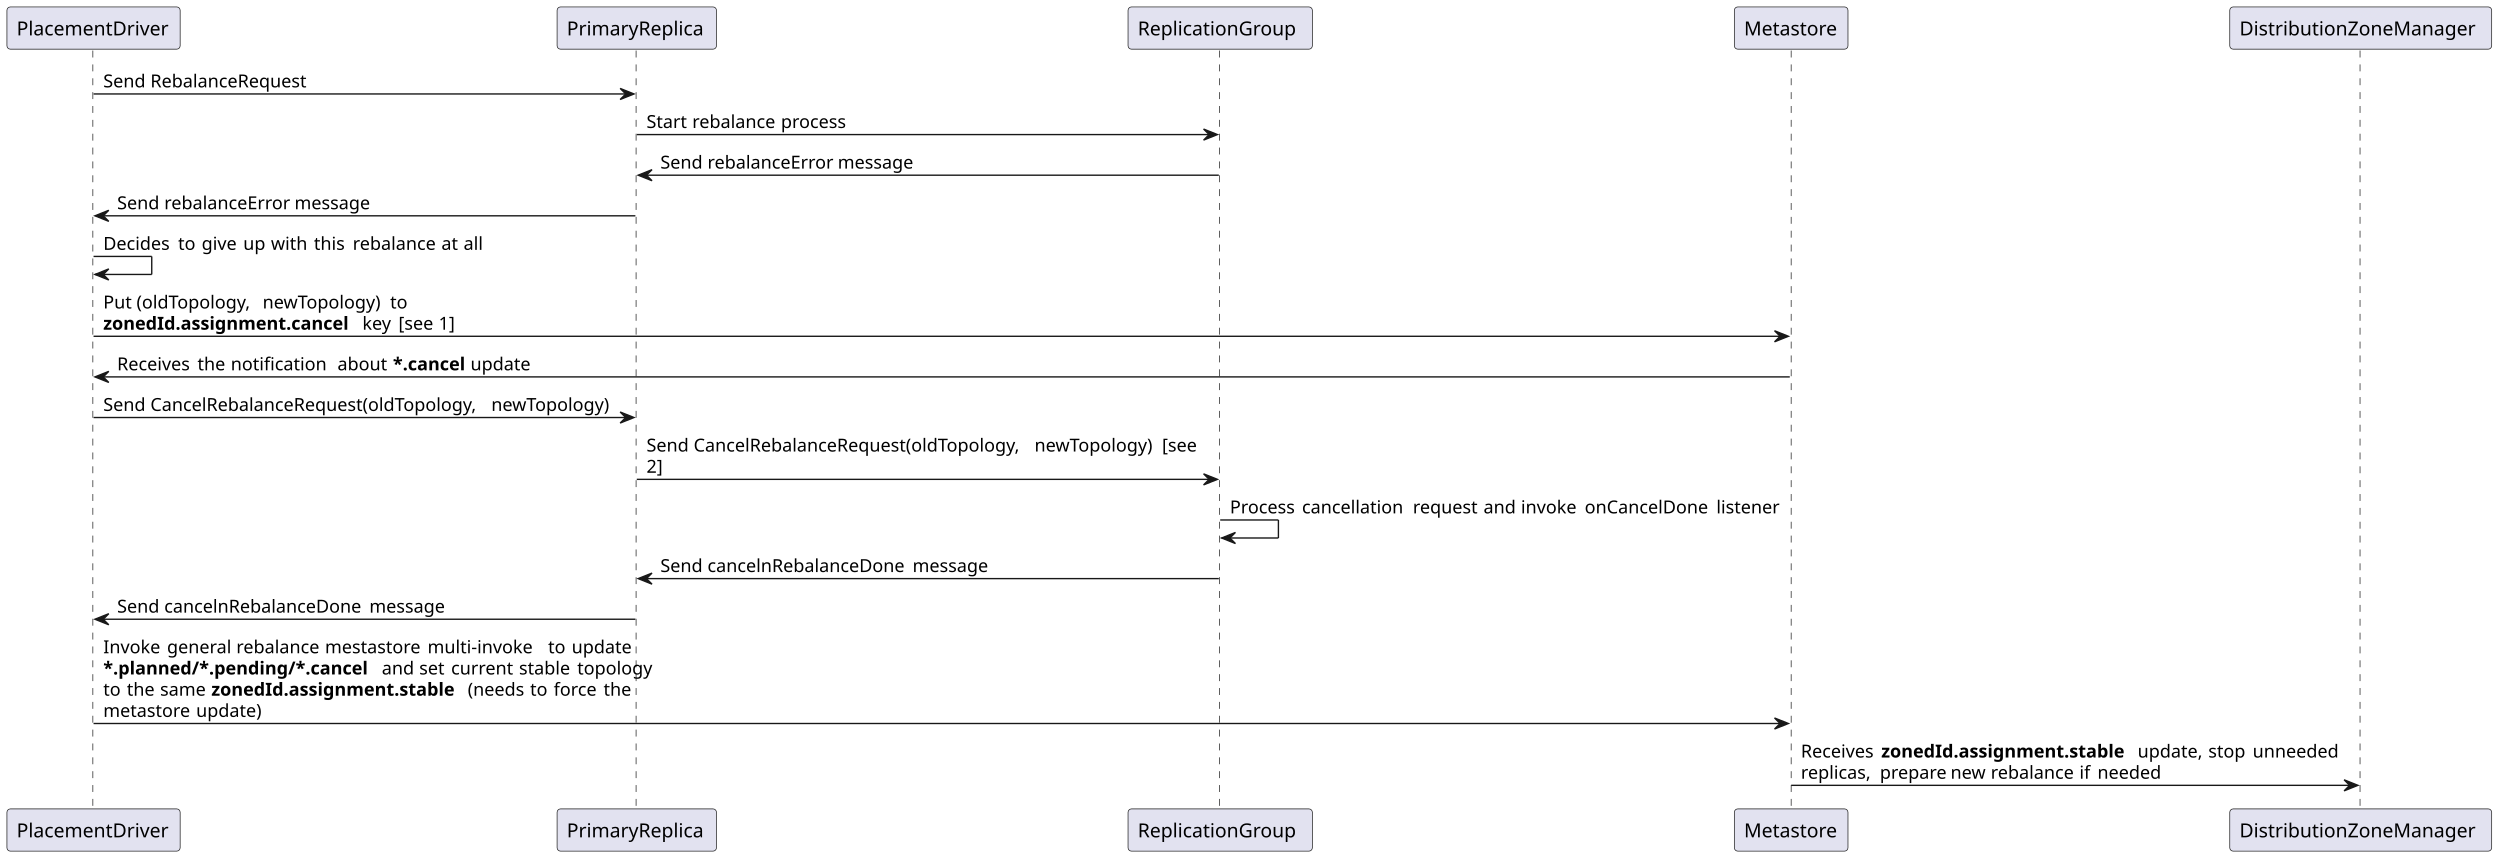
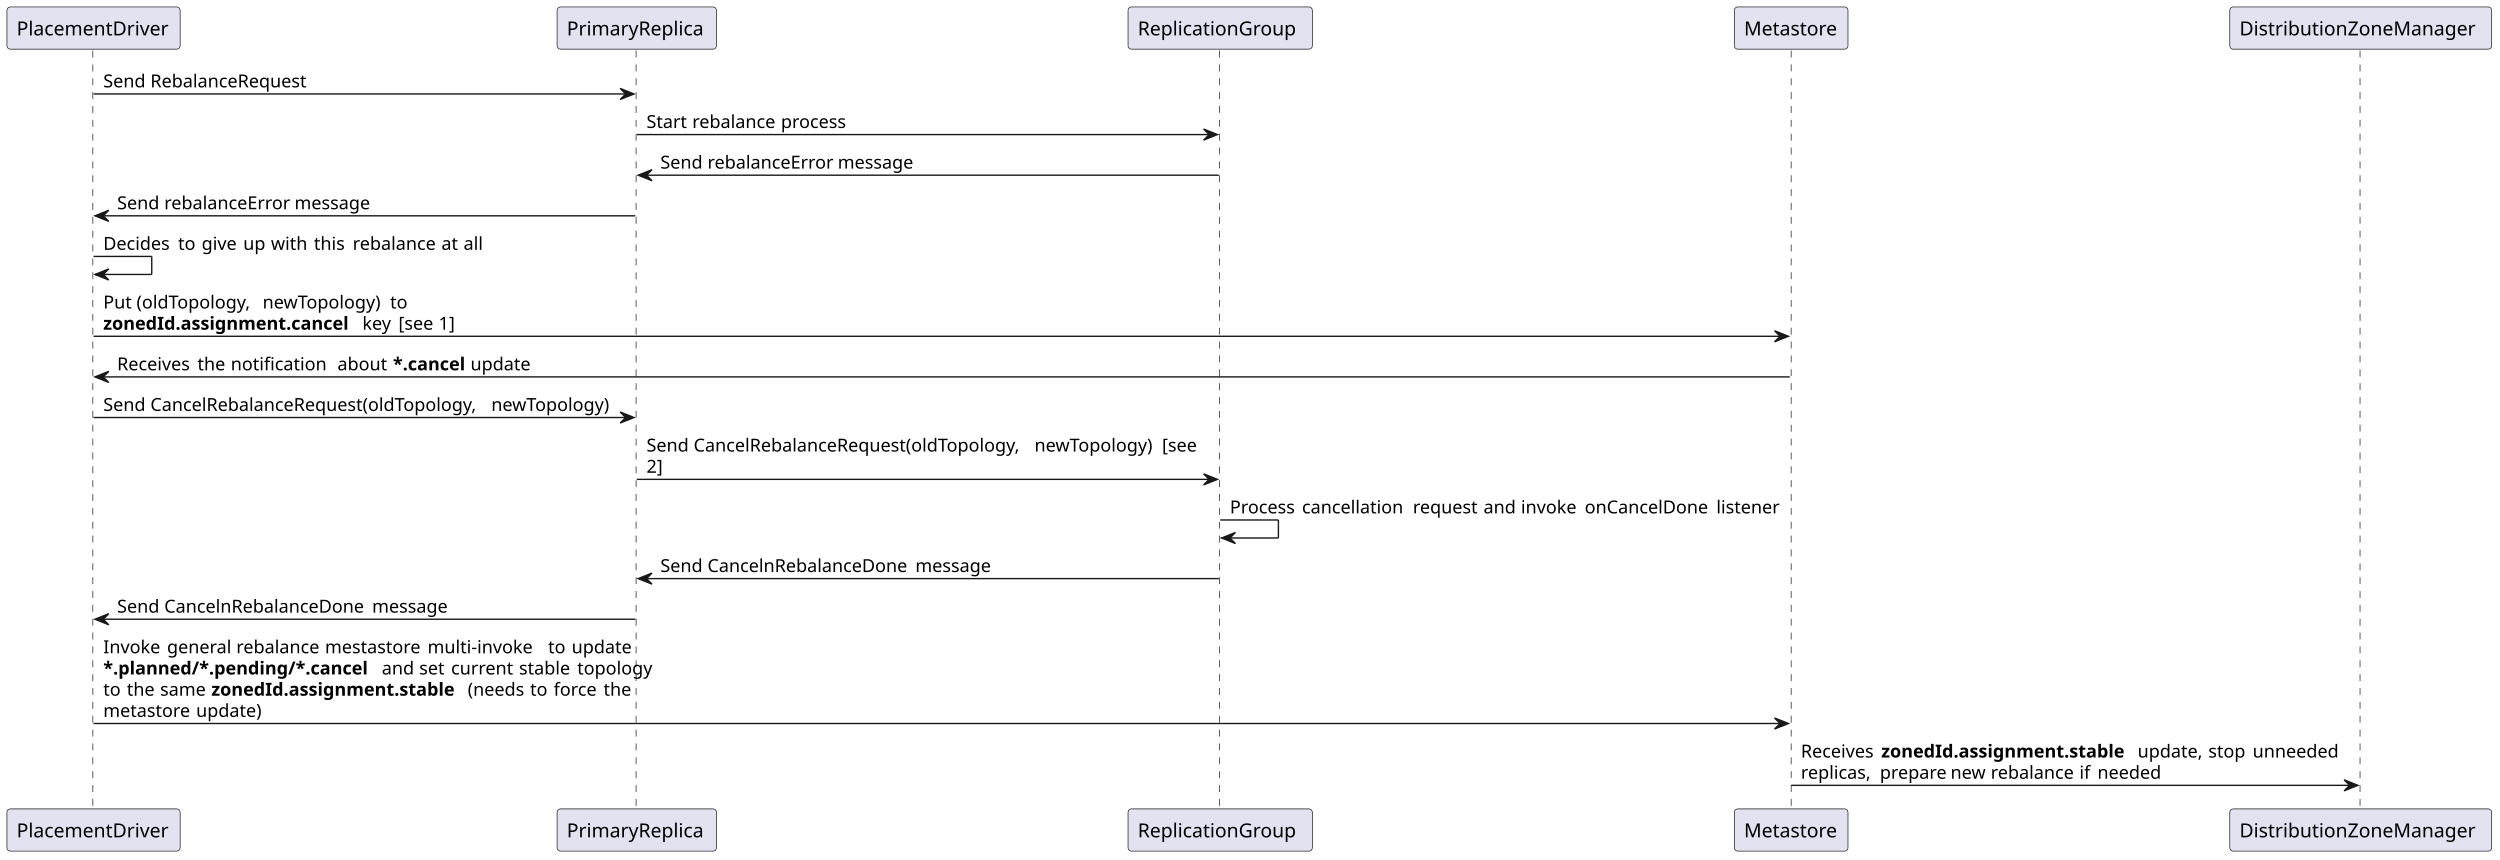
<svg xmlns="http://www.w3.org/2000/svg" contentStyleType="text/css" height="620px" preserveAspectRatio="none" style="width:1804px;height:620px;background:#FFFFFF;" version="1.1" viewBox="0 0 1804 620" width="1804px" zoomAndPan="magnify">
  <defs />
  <g>
    <line style="stroke:#181818;stroke-width:0.5;stroke-dasharray:5.0,5.0;" x1="67" x2="67" y1="36.488" y2="584.699" />
    <line style="stroke:#181818;stroke-width:0.5;stroke-dasharray:5.0,5.0;" x1="459" x2="459" y1="36.488" y2="584.699" />
    <line style="stroke:#181818;stroke-width:0.5;stroke-dasharray:5.0,5.0;" x1="880" x2="880" y1="36.488" y2="584.699" />
    <line style="stroke:#181818;stroke-width:0.5;stroke-dasharray:5.0,5.0;" x1="1292.5" x2="1292.5" y1="36.488" y2="584.699" />
    <line style="stroke:#181818;stroke-width:0.5;stroke-dasharray:5.0,5.0;" x1="1703" x2="1703" y1="36.488" y2="584.699" />
    <rect fill="#E2E2F0" height="30.488" rx="2.5" ry="2.5" style="stroke:#181818;stroke-width:0.5;" width="125" x="5" y="5" />
    <text fill="#000000" font-family="sans-serif" font-size="14" lengthAdjust="spacing" textLength="111" x="12" y="25.535">PlacementDriver</text>
    <rect fill="#E2E2F0" height="30.488" rx="2.5" ry="2.5" style="stroke:#181818;stroke-width:0.5;" width="125" x="5" y="583.699" />
    <text fill="#000000" font-family="sans-serif" font-size="14" lengthAdjust="spacing" textLength="111" x="12" y="604.234">PlacementDriver</text>
    <rect fill="#E2E2F0" height="30.488" rx="2.5" ry="2.5" style="stroke:#181818;stroke-width:0.5;" width="115" x="402" y="5" />
    <text fill="#000000" font-family="sans-serif" font-size="14" lengthAdjust="spacing" textLength="101" x="409" y="25.535">PrimaryReplica</text>
    <rect fill="#E2E2F0" height="30.488" rx="2.5" ry="2.5" style="stroke:#181818;stroke-width:0.5;" width="115" x="402" y="583.699" />
    <text fill="#000000" font-family="sans-serif" font-size="14" lengthAdjust="spacing" textLength="101" x="409" y="604.234">PrimaryReplica</text>
    <rect fill="#E2E2F0" height="30.488" rx="2.5" ry="2.5" style="stroke:#181818;stroke-width:0.5;" width="133" x="814" y="5" />
    <text fill="#000000" font-family="sans-serif" font-size="14" lengthAdjust="spacing" textLength="119" x="821" y="25.535">ReplicationGroup</text>
    <rect fill="#E2E2F0" height="30.488" rx="2.5" ry="2.5" style="stroke:#181818;stroke-width:0.5;" width="133" x="814" y="583.699" />
    <text fill="#000000" font-family="sans-serif" font-size="14" lengthAdjust="spacing" textLength="119" x="821" y="604.234">ReplicationGroup</text>
    <rect fill="#E2E2F0" height="30.488" rx="2.5" ry="2.5" style="stroke:#181818;stroke-width:0.5;" width="82" x="1251.5" y="5" />
    <text fill="#000000" font-family="sans-serif" font-size="14" lengthAdjust="spacing" textLength="68" x="1258.5" y="25.535">Metastore</text>
    <rect fill="#E2E2F0" height="30.488" rx="2.5" ry="2.5" style="stroke:#181818;stroke-width:0.5;" width="82" x="1251.5" y="583.699" />
    <text fill="#000000" font-family="sans-serif" font-size="14" lengthAdjust="spacing" textLength="68" x="1258.5" y="604.234">Metastore</text>
    <rect fill="#E2E2F0" height="30.488" rx="2.5" ry="2.5" style="stroke:#181818;stroke-width:0.5;" width="189" x="1609" y="5" />
    <text fill="#000000" font-family="sans-serif" font-size="14" lengthAdjust="spacing" textLength="175" x="1616" y="25.535">DistributionZoneManager</text>
    <rect fill="#E2E2F0" height="30.488" rx="2.5" ry="2.5" style="stroke:#181818;stroke-width:0.5;" width="189" x="1609" y="583.699" />
    <text fill="#000000" font-family="sans-serif" font-size="14" lengthAdjust="spacing" textLength="175" x="1616" y="604.234">DistributionZoneManager</text>
    <polygon fill="#181818" points="447.5,63.799,457.5,67.799,447.5,71.799,451.5,67.799" style="stroke:#181818;stroke-width:1.0;" />
    <line style="stroke:#181818;stroke-width:1.0;" x1="67.5" x2="453.5" y1="67.799" y2="67.799" />
    <text fill="#000000" font-family="sans-serif" font-size="13" lengthAdjust="spacing" textLength="30" x="74.5" y="63.057">Send</text>
    <text fill="#000000" font-family="sans-serif" font-size="13" lengthAdjust="spacing" textLength="4" x="104.5" y="63.057"> </text>
    <text fill="#000000" font-family="sans-serif" font-size="13" lengthAdjust="spacing" textLength="113" x="108.5" y="63.057">RebalanceRequest</text>
    <polygon fill="#181818" points="868.5,93.109,878.5,97.109,868.5,101.109,872.5,97.109" style="stroke:#181818;stroke-width:1.0;" />
    <line style="stroke:#181818;stroke-width:1.0;" x1="459.5" x2="874.5" y1="97.109" y2="97.109" />
    <text fill="#000000" font-family="sans-serif" font-size="13" lengthAdjust="spacing" textLength="29" x="466.5" y="92.367">Start</text>
    <text fill="#000000" font-family="sans-serif" font-size="13" lengthAdjust="spacing" textLength="4" x="495.5" y="92.367"> </text>
    <text fill="#000000" font-family="sans-serif" font-size="13" lengthAdjust="spacing" textLength="60" x="499.5" y="92.367">rebalance</text>
    <text fill="#000000" font-family="sans-serif" font-size="13" lengthAdjust="spacing" textLength="4" x="559.5" y="92.367"> </text>
    <text fill="#000000" font-family="sans-serif" font-size="13" lengthAdjust="spacing" textLength="49" x="563.5" y="92.367">process</text>
    <polygon fill="#181818" points="470.5,122.42,460.5,126.42,470.5,130.42,466.5,126.42" style="stroke:#181818;stroke-width:1.0;" />
    <line style="stroke:#181818;stroke-width:1.0;" x1="464.5" x2="879.5" y1="126.42" y2="126.42" />
    <text fill="#000000" font-family="sans-serif" font-size="13" lengthAdjust="spacing" textLength="30" x="476.5" y="121.678">Send</text>
    <text fill="#000000" font-family="sans-serif" font-size="13" lengthAdjust="spacing" textLength="4" x="506.5" y="121.678"> </text>
    <text fill="#000000" font-family="sans-serif" font-size="13" lengthAdjust="spacing" textLength="90" x="510.5" y="121.678">rebalanceError</text>
    <text fill="#000000" font-family="sans-serif" font-size="13" lengthAdjust="spacing" textLength="4" x="600.5" y="121.678"> </text>
    <text fill="#000000" font-family="sans-serif" font-size="13" lengthAdjust="spacing" textLength="55" x="604.5" y="121.678">message</text>
    <polygon fill="#181818" points="78.5,151.731,68.5,155.731,78.5,159.731,74.5,155.731" style="stroke:#181818;stroke-width:1.0;" />
    <line style="stroke:#181818;stroke-width:1.0;" x1="72.5" x2="458.5" y1="155.731" y2="155.731" />
    <text fill="#000000" font-family="sans-serif" font-size="13" lengthAdjust="spacing" textLength="30" x="84.5" y="150.988">Send</text>
    <text fill="#000000" font-family="sans-serif" font-size="13" lengthAdjust="spacing" textLength="4" x="114.5" y="150.988"> </text>
    <text fill="#000000" font-family="sans-serif" font-size="13" lengthAdjust="spacing" textLength="90" x="118.5" y="150.988">rebalanceError</text>
    <text fill="#000000" font-family="sans-serif" font-size="13" lengthAdjust="spacing" textLength="4" x="208.5" y="150.988"> </text>
    <text fill="#000000" font-family="sans-serif" font-size="13" lengthAdjust="spacing" textLength="55" x="212.5" y="150.988">message</text>
    <line style="stroke:#181818;stroke-width:1.0;" x1="67.5" x2="109.5" y1="185.041" y2="185.041" />
    <line style="stroke:#181818;stroke-width:1.0;" x1="109.5" x2="109.5" y1="185.041" y2="198.041" />
    <line style="stroke:#181818;stroke-width:1.0;" x1="68.5" x2="109.5" y1="198.041" y2="198.041" />
    <polygon fill="#181818" points="78.5,194.041,68.5,198.041,78.5,202.041,74.5,198.041" style="stroke:#181818;stroke-width:1.0;" />
    <text fill="#000000" font-family="sans-serif" font-size="13" lengthAdjust="spacing" textLength="50" x="74.5" y="180.299">Decides</text>
    <text fill="#000000" font-family="sans-serif" font-size="13" lengthAdjust="spacing" textLength="4" x="124.5" y="180.299"> </text>
    <text fill="#000000" font-family="sans-serif" font-size="13" lengthAdjust="spacing" textLength="13" x="128.5" y="180.299">to</text>
    <text fill="#000000" font-family="sans-serif" font-size="13" lengthAdjust="spacing" textLength="4" x="141.5" y="180.299"> </text>
    <text fill="#000000" font-family="sans-serif" font-size="13" lengthAdjust="spacing" textLength="26" x="145.5" y="180.299">give</text>
    <text fill="#000000" font-family="sans-serif" font-size="13" lengthAdjust="spacing" textLength="4" x="171.5" y="180.299"> </text>
    <text fill="#000000" font-family="sans-serif" font-size="13" lengthAdjust="spacing" textLength="16" x="175.5" y="180.299">up</text>
    <text fill="#000000" font-family="sans-serif" font-size="13" lengthAdjust="spacing" textLength="4" x="191.5" y="180.299"> </text>
    <text fill="#000000" font-family="sans-serif" font-size="13" lengthAdjust="spacing" textLength="27" x="195.5" y="180.299">with</text>
    <text fill="#000000" font-family="sans-serif" font-size="13" lengthAdjust="spacing" textLength="4" x="222.5" y="180.299"> </text>
    <text fill="#000000" font-family="sans-serif" font-size="13" lengthAdjust="spacing" textLength="24" x="226.5" y="180.299">this</text>
    <text fill="#000000" font-family="sans-serif" font-size="13" lengthAdjust="spacing" textLength="4" x="250.5" y="180.299"> </text>
    <text fill="#000000" font-family="sans-serif" font-size="13" lengthAdjust="spacing" textLength="60" x="254.5" y="180.299">rebalance</text>
    <text fill="#000000" font-family="sans-serif" font-size="13" lengthAdjust="spacing" textLength="4" x="314.5" y="180.299"> </text>
    <text fill="#000000" font-family="sans-serif" font-size="13" lengthAdjust="spacing" textLength="12" x="318.5" y="180.299">at</text>
    <text fill="#000000" font-family="sans-serif" font-size="13" lengthAdjust="spacing" textLength="4" x="330.5" y="180.299"> </text>
    <text fill="#000000" font-family="sans-serif" font-size="13" lengthAdjust="spacing" textLength="15" x="334.5" y="180.299">all</text>
    <polygon fill="#181818" points="1280.5,238.662,1290.5,242.662,1280.5,246.662,1284.5,242.662" style="stroke:#181818;stroke-width:1.0;" />
    <line style="stroke:#181818;stroke-width:1.0;" x1="67.5" x2="1286.5" y1="242.662" y2="242.662" />
    <text fill="#000000" font-family="sans-serif" font-size="13" lengthAdjust="spacing" textLength="20" x="74.5" y="222.609">Put</text>
    <text fill="#000000" font-family="sans-serif" font-size="13" lengthAdjust="spacing" textLength="4" x="94.5" y="222.609"> </text>
    <text fill="#000000" font-family="sans-serif" font-size="13" lengthAdjust="spacing" textLength="87" x="98.5" y="222.609">(oldTopology,</text>
    <text fill="#000000" font-family="sans-serif" font-size="13" lengthAdjust="spacing" textLength="4" x="185.5" y="222.609"> </text>
    <text fill="#000000" font-family="sans-serif" font-size="13" lengthAdjust="spacing" textLength="88" x="189.5" y="222.609">newTopology)</text>
    <text fill="#000000" font-family="sans-serif" font-size="13" lengthAdjust="spacing" textLength="4" x="277.5" y="222.609"> </text>
    <text fill="#000000" font-family="sans-serif" font-size="13" lengthAdjust="spacing" textLength="13" x="281.5" y="222.609">to</text>
    <text fill="#000000" font-family="sans-serif" font-size="13" font-weight="bold" lengthAdjust="spacing" textLength="183" x="74.5" y="237.92">zonedId.assignment.cancel</text>
    <text fill="#000000" font-family="sans-serif" font-size="13" lengthAdjust="spacing" textLength="4" x="257.5" y="237.92"> </text>
    <text fill="#000000" font-family="sans-serif" font-size="13" lengthAdjust="spacing" textLength="22" x="261.5" y="237.92">key</text>
    <text fill="#000000" font-family="sans-serif" font-size="13" lengthAdjust="spacing" textLength="4" x="283.5" y="237.92"> </text>
    <text fill="#000000" font-family="sans-serif" font-size="13" lengthAdjust="spacing" textLength="25" x="287.5" y="237.92">[see</text>
    <text fill="#000000" font-family="sans-serif" font-size="13" lengthAdjust="spacing" textLength="4" x="312.5" y="237.92"> </text>
    <text fill="#000000" font-family="sans-serif" font-size="13" lengthAdjust="spacing" textLength="12" x="316.5" y="237.92">1]</text>
    <polygon fill="#181818" points="78.5,267.973,68.5,271.973,78.5,275.973,74.5,271.973" style="stroke:#181818;stroke-width:1.0;" />
    <line style="stroke:#181818;stroke-width:1.0;" x1="72.5" x2="1291.5" y1="271.973" y2="271.973" />
    <text fill="#000000" font-family="sans-serif" font-size="13" lengthAdjust="spacing" textLength="54" x="84.5" y="267.231">Receives</text>
    <text fill="#000000" font-family="sans-serif" font-size="13" lengthAdjust="spacing" textLength="4" x="138.5" y="267.231"> </text>
    <text fill="#000000" font-family="sans-serif" font-size="13" lengthAdjust="spacing" textLength="20" x="142.5" y="267.231">the</text>
    <text fill="#000000" font-family="sans-serif" font-size="13" lengthAdjust="spacing" textLength="4" x="162.5" y="267.231"> </text>
    <text fill="#000000" font-family="sans-serif" font-size="13" lengthAdjust="spacing" textLength="73" x="166.5" y="267.231">notification</text>
    <text fill="#000000" font-family="sans-serif" font-size="13" lengthAdjust="spacing" textLength="4" x="239.5" y="267.231"> </text>
    <text fill="#000000" font-family="sans-serif" font-size="13" lengthAdjust="spacing" textLength="36" x="243.5" y="267.231">about</text>
    <text fill="#000000" font-family="sans-serif" font-size="13" lengthAdjust="spacing" textLength="4" x="279.5" y="267.231"> </text>
    <text fill="#000000" font-family="sans-serif" font-size="13" font-weight="bold" lengthAdjust="spacing" textLength="52" x="283.5" y="267.231">*.cancel</text>
    <text fill="#000000" font-family="sans-serif" font-size="13" lengthAdjust="spacing" textLength="4" x="335.5" y="267.231"> </text>
    <text fill="#000000" font-family="sans-serif" font-size="13" lengthAdjust="spacing" textLength="43" x="339.5" y="267.231">update</text>
    <polygon fill="#181818" points="447.5,297.283,457.5,301.283,447.5,305.283,451.5,301.283" style="stroke:#181818;stroke-width:1.0;" />
    <line style="stroke:#181818;stroke-width:1.0;" x1="67.5" x2="453.5" y1="301.283" y2="301.283" />
    <text fill="#000000" font-family="sans-serif" font-size="13" lengthAdjust="spacing" textLength="30" x="74.5" y="296.541">Send</text>
    <text fill="#000000" font-family="sans-serif" font-size="13" lengthAdjust="spacing" textLength="4" x="104.5" y="296.541"> </text>
    <text fill="#000000" font-family="sans-serif" font-size="13" lengthAdjust="spacing" textLength="242" x="108.5" y="296.541">CancelRebalanceRequest(oldTopology,</text>
    <text fill="#000000" font-family="sans-serif" font-size="13" lengthAdjust="spacing" textLength="4" x="350.5" y="296.541"> </text>
    <text fill="#000000" font-family="sans-serif" font-size="13" lengthAdjust="spacing" textLength="88" x="354.5" y="296.541">newTopology)</text>
    <polygon fill="#181818" points="868.5,341.904,878.5,345.904,868.5,349.904,872.5,345.904" style="stroke:#181818;stroke-width:1.0;" />
    <line style="stroke:#181818;stroke-width:1.0;" x1="459.5" x2="874.5" y1="345.904" y2="345.904" />
    <text fill="#000000" font-family="sans-serif" font-size="13" lengthAdjust="spacing" textLength="30" x="466.5" y="325.852">Send</text>
    <text fill="#000000" font-family="sans-serif" font-size="13" lengthAdjust="spacing" textLength="4" x="496.5" y="325.852"> </text>
    <text fill="#000000" font-family="sans-serif" font-size="13" lengthAdjust="spacing" textLength="242" x="500.5" y="325.852">CancelRebalanceRequest(oldTopology,</text>
    <text fill="#000000" font-family="sans-serif" font-size="13" lengthAdjust="spacing" textLength="4" x="742.5" y="325.852"> </text>
    <text fill="#000000" font-family="sans-serif" font-size="13" lengthAdjust="spacing" textLength="88" x="746.5" y="325.852">newTopology)</text>
    <text fill="#000000" font-family="sans-serif" font-size="13" lengthAdjust="spacing" textLength="4" x="834.5" y="325.852"> </text>
    <text fill="#000000" font-family="sans-serif" font-size="13" lengthAdjust="spacing" textLength="25" x="838.5" y="325.852">[see</text>
    <text fill="#000000" font-family="sans-serif" font-size="13" lengthAdjust="spacing" textLength="12" x="466.5" y="341.162">2]</text>
    <line style="stroke:#181818;stroke-width:1.0;" x1="880.5" x2="922.5" y1="375.215" y2="375.215" />
    <line style="stroke:#181818;stroke-width:1.0;" x1="922.5" x2="922.5" y1="375.215" y2="388.215" />
    <line style="stroke:#181818;stroke-width:1.0;" x1="881.5" x2="922.5" y1="388.215" y2="388.215" />
    <polygon fill="#181818" points="891.5,384.215,881.5,388.215,891.5,392.215,887.5,388.215" style="stroke:#181818;stroke-width:1.0;" />
    <text fill="#000000" font-family="sans-serif" font-size="13" lengthAdjust="spacing" textLength="48" x="887.5" y="370.473">Process</text>
    <text fill="#000000" font-family="sans-serif" font-size="13" lengthAdjust="spacing" textLength="4" x="935.5" y="370.473"> </text>
    <text fill="#000000" font-family="sans-serif" font-size="13" lengthAdjust="spacing" textLength="76" x="939.5" y="370.473">cancellation</text>
    <text fill="#000000" font-family="sans-serif" font-size="13" lengthAdjust="spacing" textLength="4" x="1015.5" y="370.473"> </text>
    <text fill="#000000" font-family="sans-serif" font-size="13" lengthAdjust="spacing" textLength="47" x="1019.5" y="370.473">request</text>
    <text fill="#000000" font-family="sans-serif" font-size="13" lengthAdjust="spacing" textLength="4" x="1066.5" y="370.473"> </text>
    <text fill="#000000" font-family="sans-serif" font-size="13" lengthAdjust="spacing" textLength="23" x="1070.5" y="370.473">and</text>
    <text fill="#000000" font-family="sans-serif" font-size="13" lengthAdjust="spacing" textLength="4" x="1093.5" y="370.473"> </text>
    <text fill="#000000" font-family="sans-serif" font-size="13" lengthAdjust="spacing" textLength="42" x="1097.5" y="370.473">invoke</text>
    <text fill="#000000" font-family="sans-serif" font-size="13" lengthAdjust="spacing" textLength="4" x="1139.5" y="370.473"> </text>
    <text fill="#000000" font-family="sans-serif" font-size="13" lengthAdjust="spacing" textLength="91" x="1143.5" y="370.473">onCancelDone</text>
    <text fill="#000000" font-family="sans-serif" font-size="13" lengthAdjust="spacing" textLength="4" x="1234.5" y="370.473"> </text>
    <text fill="#000000" font-family="sans-serif" font-size="13" lengthAdjust="spacing" textLength="47" x="1238.5" y="370.473">listener</text>
    <polygon fill="#181818" points="470.5,413.525,460.5,417.525,470.5,421.525,466.5,417.525" style="stroke:#181818;stroke-width:1.0;" />
    <line style="stroke:#181818;stroke-width:1.0;" x1="464.5" x2="879.5" y1="417.525" y2="417.525" />
    <text fill="#000000" font-family="sans-serif" font-size="13" lengthAdjust="spacing" textLength="30" x="476.5" y="412.783">Send</text>
    <text fill="#000000" font-family="sans-serif" font-size="13" lengthAdjust="spacing" textLength="4" x="506.5" y="412.783"> </text>
-     <text fill="#000000" font-family="sans-serif" font-size="13" lengthAdjust="spacing" textLength="144" x="510.5" y="412.783">cancelnRebalanceDone</text>
-     <text fill="#000000" font-family="sans-serif" font-size="13" lengthAdjust="spacing" textLength="4" x="654.5" y="412.783"> </text>
-     <text fill="#000000" font-family="sans-serif" font-size="13" lengthAdjust="spacing" textLength="55" x="658.5" y="412.783">message</text>
+     <text fill="#000000" font-family="sans-serif" font-size="13" lengthAdjust="spacing" textLength="146" x="510.5" y="412.783">CancelnRebalanceDone</text>
+     <text fill="#000000" font-family="sans-serif" font-size="13" lengthAdjust="spacing" textLength="4" x="656.5" y="412.783"> </text>
+     <text fill="#000000" font-family="sans-serif" font-size="13" lengthAdjust="spacing" textLength="55" x="660.5" y="412.783">message</text>
    <polygon fill="#181818" points="78.5,442.836,68.5,446.836,78.5,450.836,74.5,446.836" style="stroke:#181818;stroke-width:1.0;" />
    <line style="stroke:#181818;stroke-width:1.0;" x1="72.5" x2="458.5" y1="446.836" y2="446.836" />
    <text fill="#000000" font-family="sans-serif" font-size="13" lengthAdjust="spacing" textLength="30" x="84.5" y="442.094">Send</text>
    <text fill="#000000" font-family="sans-serif" font-size="13" lengthAdjust="spacing" textLength="4" x="114.5" y="442.094"> </text>
-     <text fill="#000000" font-family="sans-serif" font-size="13" lengthAdjust="spacing" textLength="144" x="118.5" y="442.094">cancelnRebalanceDone</text>
-     <text fill="#000000" font-family="sans-serif" font-size="13" lengthAdjust="spacing" textLength="4" x="262.5" y="442.094"> </text>
-     <text fill="#000000" font-family="sans-serif" font-size="13" lengthAdjust="spacing" textLength="55" x="266.5" y="442.094">message</text>
+     <text fill="#000000" font-family="sans-serif" font-size="13" lengthAdjust="spacing" textLength="146" x="118.5" y="442.094">CancelnRebalanceDone</text>
+     <text fill="#000000" font-family="sans-serif" font-size="13" lengthAdjust="spacing" textLength="4" x="264.5" y="442.094"> </text>
+     <text fill="#000000" font-family="sans-serif" font-size="13" lengthAdjust="spacing" textLength="55" x="268.5" y="442.094">message</text>
    <polygon fill="#181818" points="1280.5,518.078,1290.5,522.078,1280.5,526.078,1284.5,522.078" style="stroke:#181818;stroke-width:1.0;" />
    <line style="stroke:#181818;stroke-width:1.0;" x1="67.5" x2="1286.5" y1="522.078" y2="522.078" />
    <text fill="#000000" font-family="sans-serif" font-size="13" lengthAdjust="spacing" textLength="42" x="74.5" y="471.404">Invoke</text>
    <text fill="#000000" font-family="sans-serif" font-size="13" lengthAdjust="spacing" textLength="4" x="116.5" y="471.404"> </text>
    <text fill="#000000" font-family="sans-serif" font-size="13" lengthAdjust="spacing" textLength="46" x="120.5" y="471.404">general</text>
    <text fill="#000000" font-family="sans-serif" font-size="13" lengthAdjust="spacing" textLength="4" x="166.5" y="471.404"> </text>
    <text fill="#000000" font-family="sans-serif" font-size="13" lengthAdjust="spacing" textLength="60" x="170.5" y="471.404">rebalance</text>
    <text fill="#000000" font-family="sans-serif" font-size="13" lengthAdjust="spacing" textLength="4" x="230.5" y="471.404"> </text>
    <text fill="#000000" font-family="sans-serif" font-size="13" lengthAdjust="spacing" textLength="70" x="234.5" y="471.404">mestastore</text>
    <text fill="#000000" font-family="sans-serif" font-size="13" lengthAdjust="spacing" textLength="4" x="304.5" y="471.404"> </text>
    <text fill="#000000" font-family="sans-serif" font-size="13" lengthAdjust="spacing" textLength="83" x="308.5" y="471.404">multi-invoke</text>
    <text fill="#000000" font-family="sans-serif" font-size="13" lengthAdjust="spacing" textLength="4" x="391.5" y="471.404"> </text>
    <text fill="#000000" font-family="sans-serif" font-size="13" lengthAdjust="spacing" textLength="13" x="395.5" y="471.404">to</text>
    <text fill="#000000" font-family="sans-serif" font-size="13" lengthAdjust="spacing" textLength="4" x="408.5" y="471.404"> </text>
    <text fill="#000000" font-family="sans-serif" font-size="13" lengthAdjust="spacing" textLength="43" x="412.5" y="471.404">update</text>
    <text fill="#000000" font-family="sans-serif" font-size="13" font-weight="bold" lengthAdjust="spacing" textLength="197" x="74.5" y="486.715">*.planned/*.pending/*.cancel</text>
    <text fill="#000000" font-family="sans-serif" font-size="13" lengthAdjust="spacing" textLength="4" x="271.5" y="486.715"> </text>
    <text fill="#000000" font-family="sans-serif" font-size="13" lengthAdjust="spacing" textLength="23" x="275.5" y="486.715">and</text>
    <text fill="#000000" font-family="sans-serif" font-size="13" lengthAdjust="spacing" textLength="4" x="298.5" y="486.715"> </text>
    <text fill="#000000" font-family="sans-serif" font-size="13" lengthAdjust="spacing" textLength="19" x="302.5" y="486.715">set</text>
    <text fill="#000000" font-family="sans-serif" font-size="13" lengthAdjust="spacing" textLength="4" x="321.5" y="486.715"> </text>
    <text fill="#000000" font-family="sans-serif" font-size="13" lengthAdjust="spacing" textLength="45" x="325.5" y="486.715">current</text>
    <text fill="#000000" font-family="sans-serif" font-size="13" lengthAdjust="spacing" textLength="4" x="370.5" y="486.715"> </text>
    <text fill="#000000" font-family="sans-serif" font-size="13" lengthAdjust="spacing" textLength="38" x="374.5" y="486.715">stable</text>
    <text fill="#000000" font-family="sans-serif" font-size="13" lengthAdjust="spacing" textLength="4" x="412.5" y="486.715"> </text>
    <text fill="#000000" font-family="sans-serif" font-size="13" lengthAdjust="spacing" textLength="56" x="416.5" y="486.715">topology</text>
    <text fill="#000000" font-family="sans-serif" font-size="13" lengthAdjust="spacing" textLength="13" x="74.5" y="502.025">to</text>
    <text fill="#000000" font-family="sans-serif" font-size="13" lengthAdjust="spacing" textLength="4" x="87.5" y="502.025"> </text>
    <text fill="#000000" font-family="sans-serif" font-size="13" lengthAdjust="spacing" textLength="20" x="91.5" y="502.025">the</text>
    <text fill="#000000" font-family="sans-serif" font-size="13" lengthAdjust="spacing" textLength="4" x="111.5" y="502.025"> </text>
    <text fill="#000000" font-family="sans-serif" font-size="13" lengthAdjust="spacing" textLength="33" x="115.5" y="502.025">same</text>
    <text fill="#000000" font-family="sans-serif" font-size="13" lengthAdjust="spacing" textLength="4" x="148.5" y="502.025"> </text>
    <text fill="#000000" font-family="sans-serif" font-size="13" font-weight="bold" lengthAdjust="spacing" textLength="181" x="152.5" y="502.025">zonedId.assignment.stable</text>
    <text fill="#000000" font-family="sans-serif" font-size="13" lengthAdjust="spacing" textLength="4" x="333.5" y="502.025"> </text>
    <text fill="#000000" font-family="sans-serif" font-size="13" lengthAdjust="spacing" textLength="41" x="337.5" y="502.025">(needs</text>
    <text fill="#000000" font-family="sans-serif" font-size="13" lengthAdjust="spacing" textLength="4" x="378.5" y="502.025"> </text>
    <text fill="#000000" font-family="sans-serif" font-size="13" lengthAdjust="spacing" textLength="13" x="382.5" y="502.025">to</text>
    <text fill="#000000" font-family="sans-serif" font-size="13" lengthAdjust="spacing" textLength="4" x="395.5" y="502.025"> </text>
    <text fill="#000000" font-family="sans-serif" font-size="13" lengthAdjust="spacing" textLength="32" x="399.5" y="502.025">force</text>
    <text fill="#000000" font-family="sans-serif" font-size="13" lengthAdjust="spacing" textLength="4" x="431.5" y="502.025"> </text>
    <text fill="#000000" font-family="sans-serif" font-size="13" lengthAdjust="spacing" textLength="20" x="435.5" y="502.025">the</text>
    <text fill="#000000" font-family="sans-serif" font-size="13" lengthAdjust="spacing" textLength="63" x="74.5" y="517.336">metastore</text>
    <text fill="#000000" font-family="sans-serif" font-size="13" lengthAdjust="spacing" textLength="4" x="137.5" y="517.336"> </text>
    <text fill="#000000" font-family="sans-serif" font-size="13" lengthAdjust="spacing" textLength="47" x="141.5" y="517.336">update)</text>
    <polygon fill="#181818" points="1691.5,562.699,1701.5,566.699,1691.5,570.699,1695.5,566.699" style="stroke:#181818;stroke-width:1.0;" />
    <line style="stroke:#181818;stroke-width:1.0;" x1="1292.5" x2="1697.5" y1="566.699" y2="566.699" />
    <text fill="#000000" font-family="sans-serif" font-size="13" lengthAdjust="spacing" textLength="54" x="1299.5" y="546.646">Receives</text>
    <text fill="#000000" font-family="sans-serif" font-size="13" lengthAdjust="spacing" textLength="4" x="1353.5" y="546.646"> </text>
    <text fill="#000000" font-family="sans-serif" font-size="13" font-weight="bold" lengthAdjust="spacing" textLength="181" x="1357.5" y="546.646">zonedId.assignment.stable</text>
    <text fill="#000000" font-family="sans-serif" font-size="13" lengthAdjust="spacing" textLength="4" x="1538.5" y="546.646"> </text>
    <text fill="#000000" font-family="sans-serif" font-size="13" lengthAdjust="spacing" textLength="47" x="1542.5" y="546.646">update,</text>
    <text fill="#000000" font-family="sans-serif" font-size="13" lengthAdjust="spacing" textLength="4" x="1589.5" y="546.646"> </text>
    <text fill="#000000" font-family="sans-serif" font-size="13" lengthAdjust="spacing" textLength="28" x="1593.5" y="546.646">stop</text>
    <text fill="#000000" font-family="sans-serif" font-size="13" lengthAdjust="spacing" textLength="4" x="1621.5" y="546.646"> </text>
    <text fill="#000000" font-family="sans-serif" font-size="13" lengthAdjust="spacing" textLength="61" x="1625.5" y="546.646">unneeded</text>
    <text fill="#000000" font-family="sans-serif" font-size="13" lengthAdjust="spacing" textLength="53" x="1299.5" y="561.957">replicas,</text>
    <text fill="#000000" font-family="sans-serif" font-size="13" lengthAdjust="spacing" textLength="4" x="1352.5" y="561.957"> </text>
    <text fill="#000000" font-family="sans-serif" font-size="13" lengthAdjust="spacing" textLength="47" x="1356.5" y="561.957">prepare</text>
    <text fill="#000000" font-family="sans-serif" font-size="13" lengthAdjust="spacing" textLength="4" x="1403.5" y="561.957"> </text>
    <text fill="#000000" font-family="sans-serif" font-size="13" lengthAdjust="spacing" textLength="25" x="1407.5" y="561.957">new</text>
    <text fill="#000000" font-family="sans-serif" font-size="13" lengthAdjust="spacing" textLength="4" x="1432.5" y="561.957"> </text>
    <text fill="#000000" font-family="sans-serif" font-size="13" lengthAdjust="spacing" textLength="60" x="1436.5" y="561.957">rebalance</text>
    <text fill="#000000" font-family="sans-serif" font-size="13" lengthAdjust="spacing" textLength="4" x="1496.5" y="561.957"> </text>
    <text fill="#000000" font-family="sans-serif" font-size="13" lengthAdjust="spacing" textLength="9" x="1500.5" y="561.957">if</text>
    <text fill="#000000" font-family="sans-serif" font-size="13" lengthAdjust="spacing" textLength="4" x="1509.5" y="561.957"> </text>
    <text fill="#000000" font-family="sans-serif" font-size="13" lengthAdjust="spacing" textLength="45" x="1513.5" y="561.957">needed</text>
  </g>
</svg>
